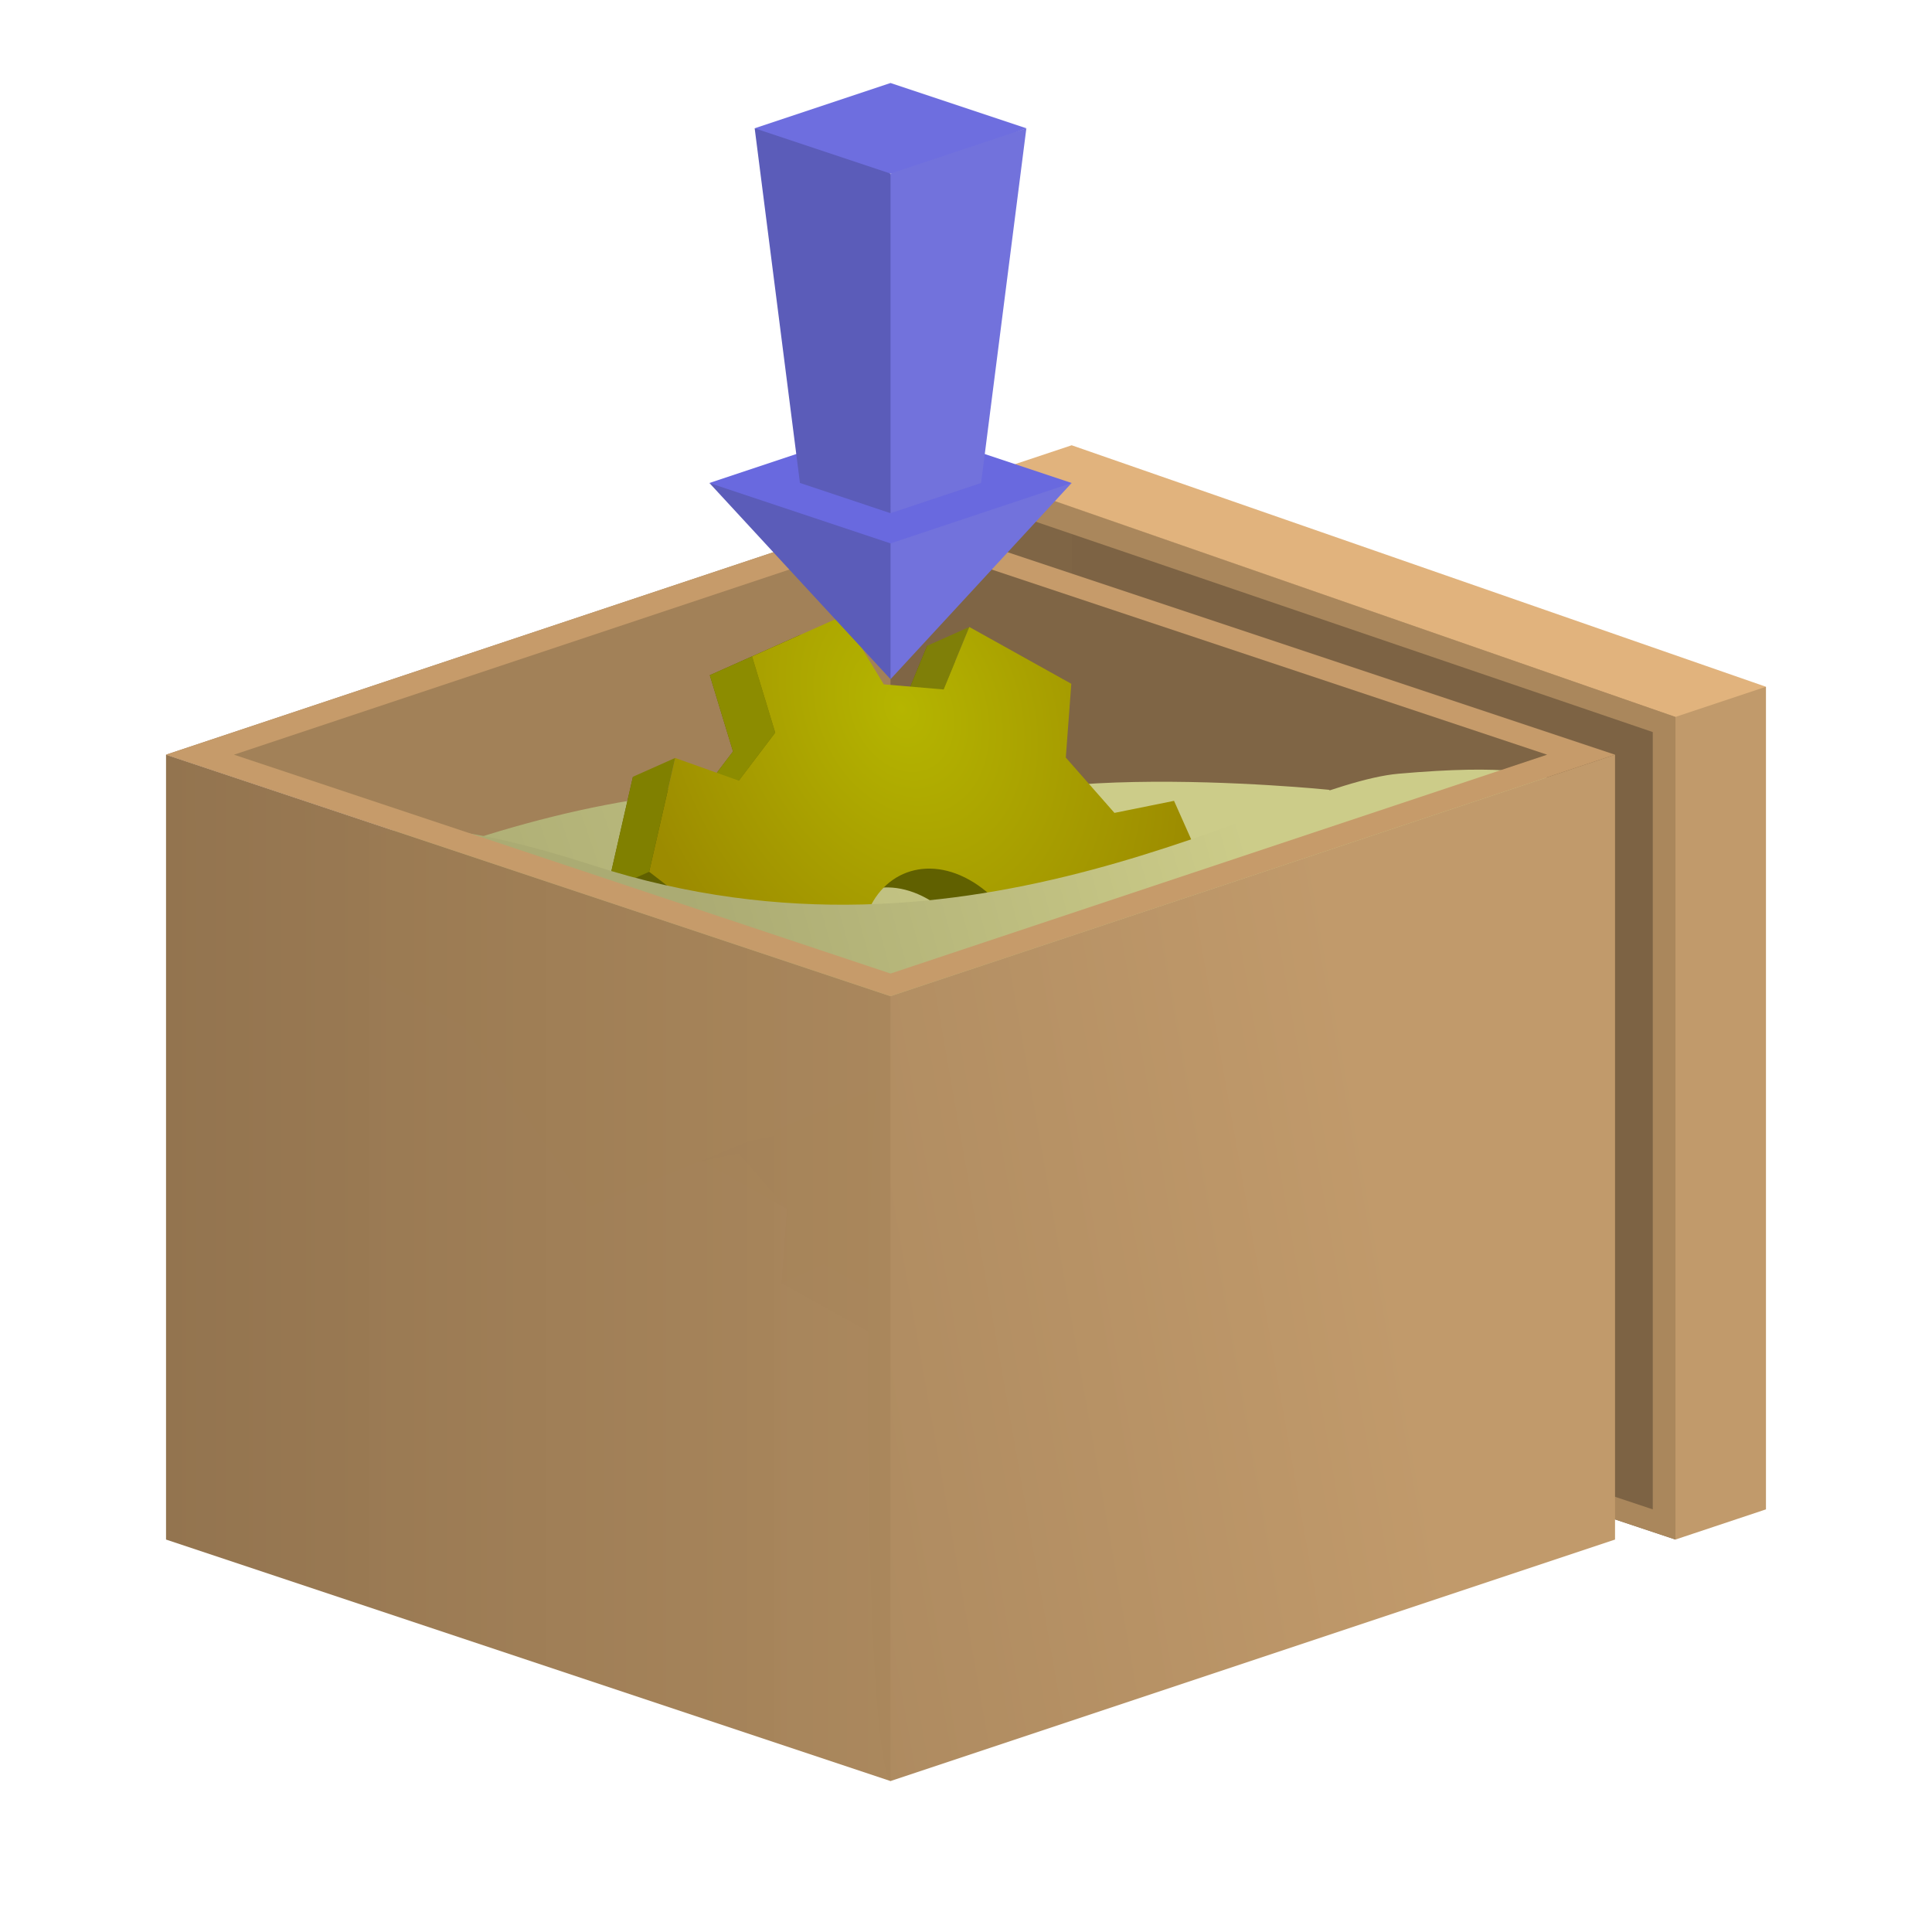
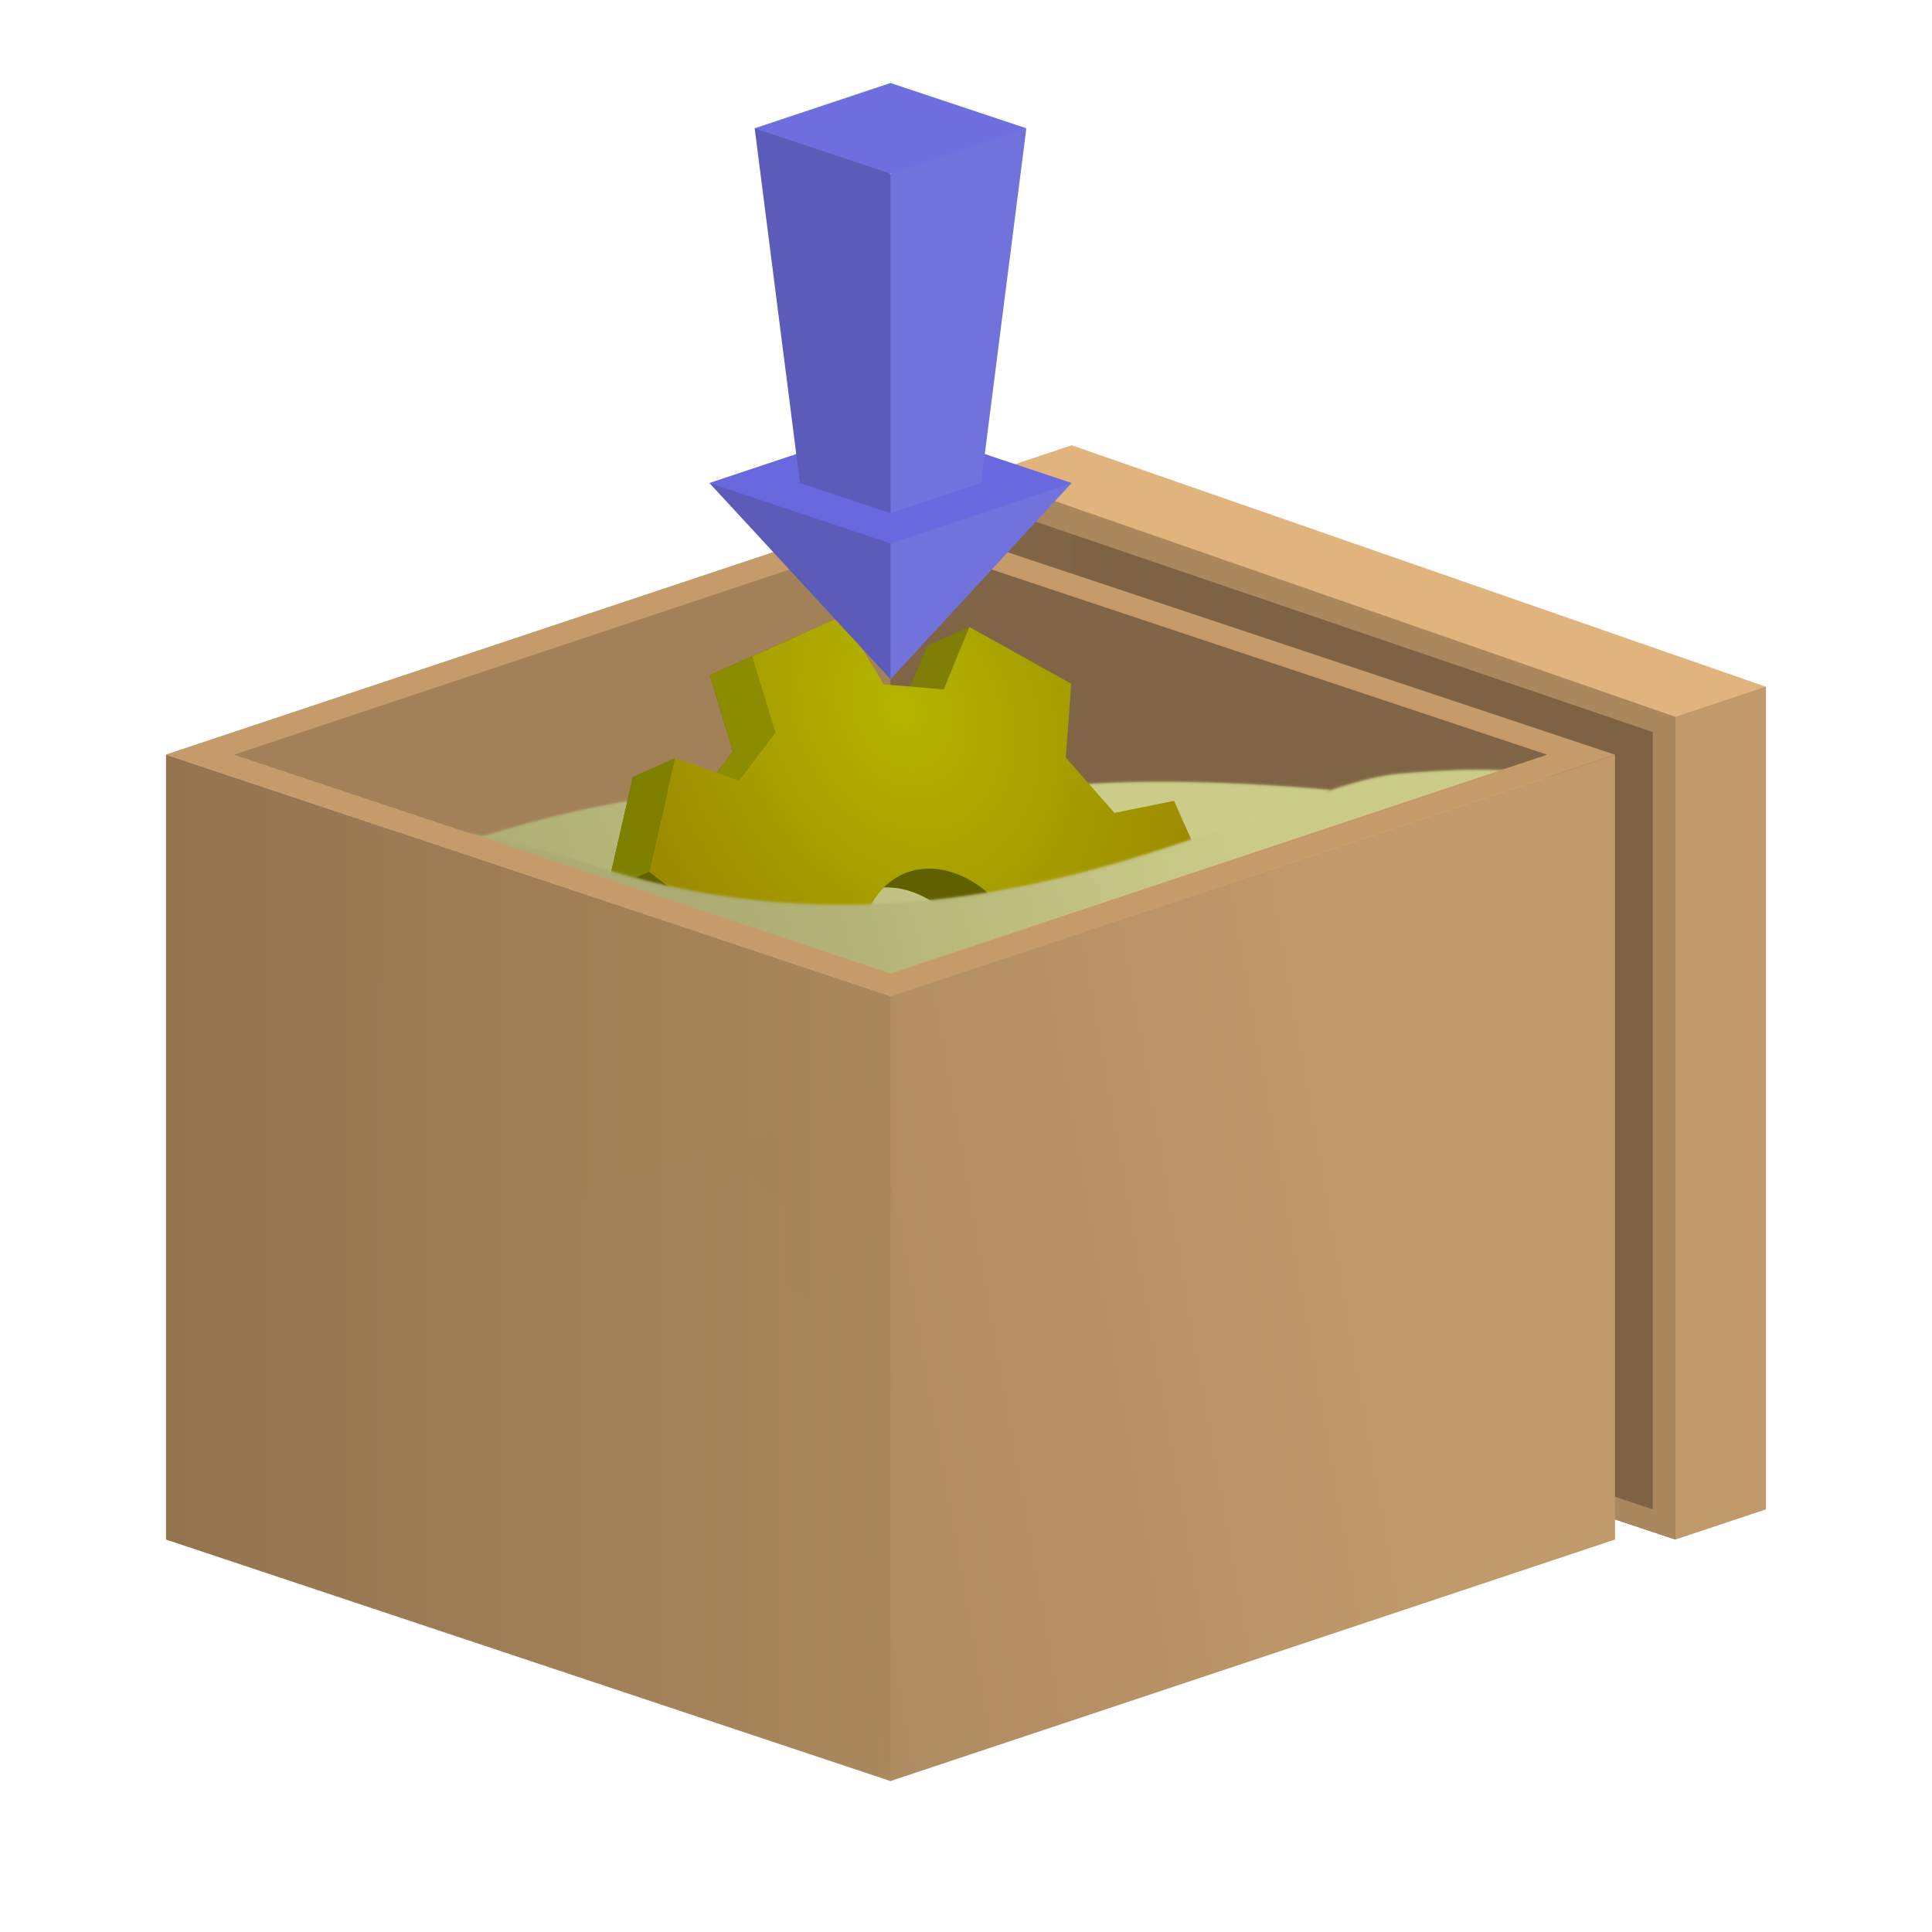
<svg xmlns="http://www.w3.org/2000/svg" xmlns:xlink="http://www.w3.org/1999/xlink" viewBox="0 0 135.467 135.467" height="512" width="512">
  <defs>
    <linearGradient id="d">
-       <stop style="stop-color:#b5b500;stop-opacity:1" offset="0" />
-       <stop style="stop-color:#9c8b00;stop-opacity:1" offset="1" />
+       <stop offset="0" stop-color="#b5b500" />
+       <stop offset="1" stop-color="#9c8b00" />
    </linearGradient>
    <linearGradient id="c">
-       <stop style="stop-color:#93744f;stop-opacity:1" offset="0" />
-       <stop style="stop-color:#aa875c;stop-opacity:.993" offset="1" />
+       <stop offset="0" stop-color="#93744f" />
+       <stop offset="1" stop-color="#aa875c" stop-opacity=".993" />
    </linearGradient>
    <linearGradient id="b">
-       <stop style="stop-color:#c19a6b;stop-opacity:1" offset="0" />
-       <stop style="stop-color:#a7855c;stop-opacity:1" offset="1" />
+       <stop offset="0" stop-color="#c19a6b" />
+       <stop offset="1" stop-color="#a7855c" />
    </linearGradient>
    <linearGradient id="a">
-       <stop style="stop-color:#cccc89;stop-opacity:1" offset="0" />
-       <stop style="stop-color:#abab73;stop-opacity:1" offset="1" />
+       <stop offset="0" stop-color="#cccc89" />
+       <stop offset="1" stop-color="#abab73" />
    </linearGradient>
-     <linearGradient xlink:href="#a" id="g" x1="88.155" y1="61.077" x2="50.52" y2="71.549" gradientUnits="userSpaceOnUse" />
+     <linearGradient xlink:href="#a" id="h" x1="88.155" y1="61.077" x2="50.52" y2="71.549" gradientUnits="userSpaceOnUse" />
+     <filter id="i" x="-.003" y="-.008" width="1.006" height="1.016" color-interpolation-filters="sRGB">
+       <feGaussianBlur stdDeviation=".104" />
+     </filter>
    <linearGradient xlink:href="#a" id="e" x1="78.116" y1="58.921" x2="31.887" y2="74.641" gradientUnits="userSpaceOnUse" />
-     <linearGradient xlink:href="#b" id="h" x1="97.201" y1="85.356" x2="41.246" y2="95.187" gradientUnits="userSpaceOnUse" />
-     <linearGradient xlink:href="#c" id="i" x1="11.642" y1="88.9" x2="62.442" y2="88.9" gradientUnits="userSpaceOnUse" />
-     <radialGradient xlink:href="#d" id="f" cx="17.836" cy="7.95" fx="17.836" fy="7.95" r="12.7" gradientTransform="matrix(1 0 0 1.33335 0 -5.645)" gradientUnits="userSpaceOnUse" />
+     <filter id="f" x="-.003" y="-.007" width="1.006" height="1.014" color-interpolation-filters="sRGB">
+       <feGaussianBlur stdDeviation=".097" />
+     </filter>
+     <linearGradient xlink:href="#b" id="j" x1="97.201" y1="85.356" x2="41.246" y2="95.187" gradientUnits="userSpaceOnUse" />
+     <linearGradient xlink:href="#c" id="k" x1="11.642" y1="88.9" x2="62.442" y2="88.9" gradientUnits="userSpaceOnUse" />
+     <radialGradient xlink:href="#d" id="g" cx="17.836" cy="7.95" fx="17.836" fy="7.95" r="12.7" gradientTransform="matrix(1 0 0 1.33335 0 -5.645)" gradientUnits="userSpaceOnUse" />
  </defs>
-   <path d="m117.475 107.95 6.35-2.117V48.154c-3.175.53-4.777-3.279-6.35.53 0 0-4.233 50.8 0 59.266z" style="fill:#c19a6b;fill-opacity:1;stroke:none;stroke-width:.265px;stroke-linecap:butt;stroke-linejoin:miter;stroke-opacity:1" />
-   <path d="m111.125 105.833 6.35 2.117V46.567L70.908 32.808c8.56 33.812 26.811 48.33 40.217 73.025z" style="fill:#7d6344;fill-opacity:1;stroke:none;stroke-width:.265px;stroke-linecap:butt;stroke-linejoin:miter;stroke-opacity:1" />
-   <path d="M68.792 33.337v6.88l6.35 2.116v-8.466z" style="fill:#7f6545;fill-opacity:1;stroke:none;stroke-width:.265px;stroke-linecap:butt;stroke-linejoin:miter;stroke-opacity:1" />
-   <path transform="matrix(-1 0 0 1 124.883 0)" d="m11.642 52.917 50.8-16.934c4.763 8.984 2.116 23.284 0 33.867-5.292 4.233 0 0 0 0z" style="fill:#7f6545;fill-opacity:1;stroke:#000;stroke-width:0;stroke-linecap:butt;stroke-linejoin:miter;stroke-miterlimit:4;stroke-dasharray:none;stroke-opacity:1" />
-   <path transform="matrix(-1 0 0 1 124.883 0)" d="M62.442 35.983V69.85l50.8-16.933z" style="fill:#a28158;fill-opacity:1;stroke:#000;stroke-width:0;stroke-linecap:butt;stroke-linejoin:miter;stroke-miterlimit:4;stroke-dasharray:none;stroke-opacity:1" />
-   <path d="M93.243 55.384s-27.03-2.765-28.685 3.883c-11.882-10.561-44.547 3.98-44.652 5.604L62.442 88.9z" style="fill:url(#e);fill-opacity:1;stroke:none;stroke-width:.265px;stroke-linecap:butt;stroke-linejoin:miter;stroke-opacity:1;filter:url(#filter17725)" />
-   <path style="fill:#606000;fill-opacity:1;stroke:none;stroke-width:.946;stroke-linecap:round;stroke-linejoin:round;stroke-miterlimit:4;stroke-dasharray:none;stroke-opacity:1" d="m23.288 26.763-1.612-3 1.004-3.214 2.72-.595v-6.048l-2.717-.606-1.004-3.22 1.604-2.983-3.208-4.277-2.24 2.135-2.408-1.329L14.971 0l-4.534.004-.449 3.622L7.57 4.955 5.33 2.82 2.123 7.097l1.603 2.982-.993 3.221-2.73.61L0 19.953l2.735.595.994 3.215-1.611 3 3.207 4.276 2.247-2.152 2.419 1.335.446 3.633 4.534.011.454-3.643 2.408-1.336 2.245 2.149zm-7.863-6.373a5.01 3.758 90 0 1-.065.086 5.01 3.758 90 0 1-5.315 0 5.01 3.758 90 0 1 0-7.086 5.01 3.758 90 0 1 5.315 0 5.01 3.758 90 0 1 .065 7z" transform="matrix(1.39887 -.62282 .6228 1.39885 35.167 53.839)" />
-   <path style="fill:#7f7f08;fill-opacity:1;stroke:none;stroke-width:.265px;stroke-linecap:butt;stroke-linejoin:miter;stroke-opacity:1" d="m17.836 4.955 2.24-2.135h2.116l-2.24 2.135z" transform="matrix(1.39887 -.62282 .6228 1.39885 35.167 53.839)" />
-   <path style="fill:#4e4e4e;fill-opacity:1;stroke:none;stroke-width:.265px;stroke-linecap:butt;stroke-linejoin:miter;stroke-opacity:1" d="m17.838 28.902 2.24 2.135h2.116l-2.24-2.135z" transform="matrix(1.39887 -.62282 .6228 1.39885 35.167 53.839)" />
-   <path style="fill:#8c8c00;fill-opacity:1;stroke:none;stroke-width:.265px;stroke-linecap:butt;stroke-linejoin:miter;stroke-opacity:1" d="m7.57 4.955 2.418-1.329.45-3.622h2.116l-.45 3.622-2.418 1.329z" transform="matrix(1.39887 -.62282 .6228 1.39885 35.167 53.839)" />
-   <path style="fill:url(#f);fill-opacity:1;stroke:none;stroke-width:.946;stroke-linecap:round;stroke-linejoin:round;stroke-miterlimit:4;stroke-dasharray:none;stroke-opacity:1" d="m25.404 26.763-1.611-3 1.004-3.214 2.72-.595v-6.048L24.8 13.3l-1.005-3.22L25.4 7.096 22.192 2.82l-2.24 2.135-2.408-1.329L17.087 0l-4.533.004-.45 3.622-2.418 1.329-2.24-2.135L4.24 7.097l1.604 2.982L4.85 13.3l-2.73.61-.002 6.044 2.735.595.994 3.215-1.612 3 3.208 4.276 2.247-2.152 2.419 1.335.446 3.633 4.533.011.454-3.643 2.409-1.336 2.244 2.149zm-7.863-6.373a5.01 3.758 90 0 1-.064.086 5.01 3.758 90 0 1-5.315 0 5.01 3.758 90 0 1 0-7.086 5.01 3.758 90 0 1 5.315 0 5.01 3.758 90 0 1 .064 7z" transform="matrix(1.39887 -.62282 .6228 1.39885 35.167 53.839)" />
-   <path style="fill:#4e4e4e;fill-opacity:1;stroke:none;stroke-width:.265px;stroke-linecap:butt;stroke-linejoin:miter;stroke-opacity:1" d="M7.442 31.04H5.325l-3.207-4.277h2.116z" transform="matrix(1.39887 -.62282 .6228 1.39885 35.167 53.839)" />
-   <path style="fill:olive;fill-opacity:1;stroke:none;stroke-width:.265px;stroke-linecap:butt;stroke-linejoin:miter;stroke-opacity:1" d="M7.447 2.82H5.33L2.123 7.097h2.116z" transform="matrix(1.39887 -.62282 .6228 1.39885 35.167 53.839)" />
-   <path d="M25.246 61.486s-3.166-7.092 16.408-.786c26.632 8.58 47.717-5.684 56.411-6.449 15.177-1.334 10.761 2.426 10.761 2.426l-67.551 27.99z" style="mix-blend-mode:normal;fill:url(#g);fill-opacity:1;fill-rule:evenodd;stroke:none;stroke-width:.265px;stroke-linecap:butt;stroke-linejoin:miter;stroke-opacity:1;filter:url(#filter16448)" />
-   <path d="M115.888 51.33v54.503l-3.176-1.058v1.587l4.763 1.588V50.27L70.379 33.868l-1.058 1.587z" style="fill:#aa875c;stroke:none;stroke-width:.265px;stroke-linecap:butt;stroke-linejoin:miter;stroke-opacity:1;fill-opacity:1" />
-   <path d="m62.442 124.883 50.8-16.933V52.917l-50.8 16.933c-2.117 2.117-2.117 52.917 0 55.033z" style="fill:url(#h);fill-opacity:1;stroke:#000;stroke-width:0;stroke-linecap:butt;stroke-linejoin:miter;stroke-miterlimit:4;stroke-dasharray:none;stroke-opacity:1" />
-   <path d="M11.642 52.917v55.033l50.8 16.933V69.85z" style="fill:url(#i);fill-opacity:1;stroke:#000;stroke-width:0;stroke-linecap:butt;stroke-linejoin:miter;stroke-miterlimit:4;stroke-dasharray:none;stroke-opacity:1" />
-   <path d="m68.792 33.337 48.683 16.934 6.35-2.117-48.683-16.933z" style="fill:#e1b37d;fill-opacity:1;stroke:none;stroke-width:.265px;stroke-linecap:butt;stroke-linejoin:miter;stroke-opacity:1" />
-   <path d="m62.442 35.983-50.8 16.934 50.8 16.933 50.8-16.933zm0 1.588 46.037 15.346-46.037 15.345-46.038-15.345z" style="fill:#c69b6a;fill-opacity:1;stroke:none;stroke-width:.265px;stroke-linecap:butt;stroke-linejoin:miter;stroke-opacity:1" />
+   <path d="M117.475 107.95l6.35-2.117V48.154c-3.175.53-4.777-3.279-6.35.53 0 0-4.233 50.8 0 59.266z" fill="#c19a6b" />
+   <path d="M111.125 105.833l6.35 2.117V46.567L70.908 32.808c8.56 33.812 26.811 48.33 40.217 73.025z" fill="#7d6344" />
+   <path d="M68.792 33.337v6.88l6.35 2.116v-8.466z" fill="#7f6545" />
+   <path d="M113.241 52.917l-50.8-16.934c-4.763 8.984-2.116 23.284 0 33.867 5.292 4.233 0 0 0 0z" fill="#7f6545" />
+   <path d="M62.441 35.983V69.85l-50.8-16.933z" fill="#a28158" />
+   <path d="M93.243 55.384s-27.03-2.765-28.685 3.883c-11.882-10.561-44.547 3.98-44.652 5.604L62.442 88.9z" fill="url(#e)" filter="url(#f)" />
+   <path d="M84.411 76.773L80.29 73.58l-.597-5.122 3.433-2.526-3.766-8.46-4.178.845-3.411-3.881.386-5.171-7.15-3.985-1.804 4.381-4.196-.358-2.897-4.788-6.34 2.828 1.628 5.347-2.556 3.365-4.462-1.591-1.823 7.98 4.1 3.173.617 5.125-3.44 2.552 3.761 8.457 4.197-.87 3.392 3.877-.386 5.2 7.15 3.984 1.804-4.41 4.215.362 2.887 4.804L77.2 91.89l-1.634-5.38 2.537-3.368 4.479 1.608zm-14.968-4.019a7.672 5.754 66 0 1-.037.162 7.672 5.754 66 0 1-7.435 3.31 7.672 5.754 66 0 1-4.413-9.913 7.672 5.754 66 0 1 7.435-3.31 7.672 5.754 66 0 1 4.45 9.751z" fill="#606000" />
+   <path d="M63.202 49.661l1.803-4.38 2.961-1.319-1.803 4.381z" fill="#7f7f08" />
+   <path d="M78.12 83.158l4.463 1.592 2.96-1.318-4.462-1.592z" fill="#4e4e4e" />
+   <path d="M48.841 56.055l2.556-3.365-1.628-5.347 2.96-1.318 1.63 5.347-2.557 3.365z" fill="#8c8c00" />
+   <path d="M25.404 26.763l-1.611-3 1.004-3.214 2.72-.595v-6.048L24.8 13.3l-1.005-3.22L25.4 7.096 22.192 2.82l-2.24 2.135-2.408-1.329L17.087 0l-4.533.004-.45 3.622-2.418 1.329-2.24-2.135L4.24 7.097l1.604 2.982L4.85 13.3l-2.73.61-.002 6.044 2.735.595.994 3.215-1.612 3 3.208 4.276 2.247-2.152 2.419 1.335.446 3.633 4.533.011.454-3.643 2.409-1.336 2.244 2.149zm-7.863-6.373a5.01 3.758 90 0 1-.064.086 5.01 3.758 90 0 1-5.315 0 5.01 3.758 90 0 1 0-7.086 5.01 3.758 90 0 1 5.315 0 5.01 3.758 90 0 1 .064 7z" fill="url(#g)" transform="matrix(1.39887 -.62282 .6228 1.39885 35.167 53.839)" />
+   <path d="M64.908 92.624l-2.96 1.318-7.15-3.984 2.96-1.318z" fill="#4e4e4e" />
+   <path d="M47.34 53.145l-2.96 1.319-1.824 7.98 2.96-1.319z" fill="olive" />
+   <path d="M25.246 61.486s-3.166-7.092 16.408-.786c26.632 8.58 47.717-5.684 56.411-6.449 15.177-1.334 10.761 2.426 10.761 2.426l-67.551 27.99z" style="mix-blend-mode:normal" fill="url(#h)" fill-rule="evenodd" filter="url(#i)" />
+   <path d="M115.888 51.33v54.503l-3.176-1.058v1.587l4.763 1.588V50.27L70.379 33.868l-1.058 1.587z" fill="#aa875c" />
+   <path d="M62.442 124.883l50.8-16.933V52.917l-50.8 16.933c-2.117 2.117-2.117 52.917 0 55.033z" fill="url(#j)" />
+   <path d="M11.642 52.917v55.033l50.8 16.933V69.85z" fill="url(#k)" />
+   <path d="M68.792 33.337l48.683 16.934 6.35-2.117-48.683-16.933z" fill="#e1b37d" />
+   <path d="M62.442 35.983l-50.8 16.934 50.8 16.933 50.8-16.933zm0 1.588l46.037 15.346-46.037 15.345-46.038-15.345z" fill="#c69b6a" />
  <g>
-     <path transform="translate(36.512 12.17)" d="M16.404-3.175C19.963-.697 22.907-.492 25.93 0c3.81-.112 6.402-2.04 9.525-3.175L25.93-6.35z" style="fill:#6e6edf;fill-opacity:1;stroke:none;stroke-width:.265px;stroke-linecap:butt;stroke-linejoin:miter;stroke-opacity:1" />
-     <path transform="translate(36.512 12.17)" d="m13.23 21.696 7.937-2.646h9.525l7.937 2.646-12.7 6.879z" style="fill:#6969df;fill-opacity:1;stroke:none;stroke-width:.265px;stroke-linecap:butt;stroke-linejoin:miter;stroke-opacity:1" />
-     <path transform="translate(36.512 12.17)" d="M25.93 35.454c-.165-3.2-2.338-6.713 0-9.525l12.7-4.233zm0-11.641c-.003-7.938-1.395-15.576 0-23.813l9.524-3.175-3.175 24.87z" style="fill:#7272dc;fill-opacity:1;stroke:none;stroke-width:.265px;stroke-linecap:butt;stroke-linejoin:miter;stroke-opacity:1" />
-     <path transform="translate(36.512 12.17)" d="M25.93 23.813V0l-9.526-3.175 3.175 24.87zm0 11.641V25.93l-12.7-4.233z" style="fill:#5b5cb9;fill-opacity:1;stroke:none;stroke-width:.265px;stroke-linecap:butt;stroke-linejoin:miter;stroke-opacity:1" />
+     <path d="M52.916 8.996c3.559 2.478 6.503 2.683 9.526 3.175 3.81-.112 6.402-2.04 9.525-3.175L62.442 5.82z" fill="#6e6edf" />
+     <path d="M49.742 33.867l7.937-2.646h9.525l7.937 2.646-12.7 6.879z" fill="#6969df" />
+     <path d="M62.442 47.625c-.165-3.2-2.338-6.713 0-9.525l12.7-4.233zm0-11.641c-.003-7.938-1.395-15.576 0-23.813l9.524-3.175-3.175 24.87z" fill="#7272dc" />
+     <path d="M62.442 35.984V12.17l-9.526-3.175 3.175 24.87zm0 11.64v-9.523l-12.7-4.233z" fill="#5b5cb9" />
  </g>
</svg>
